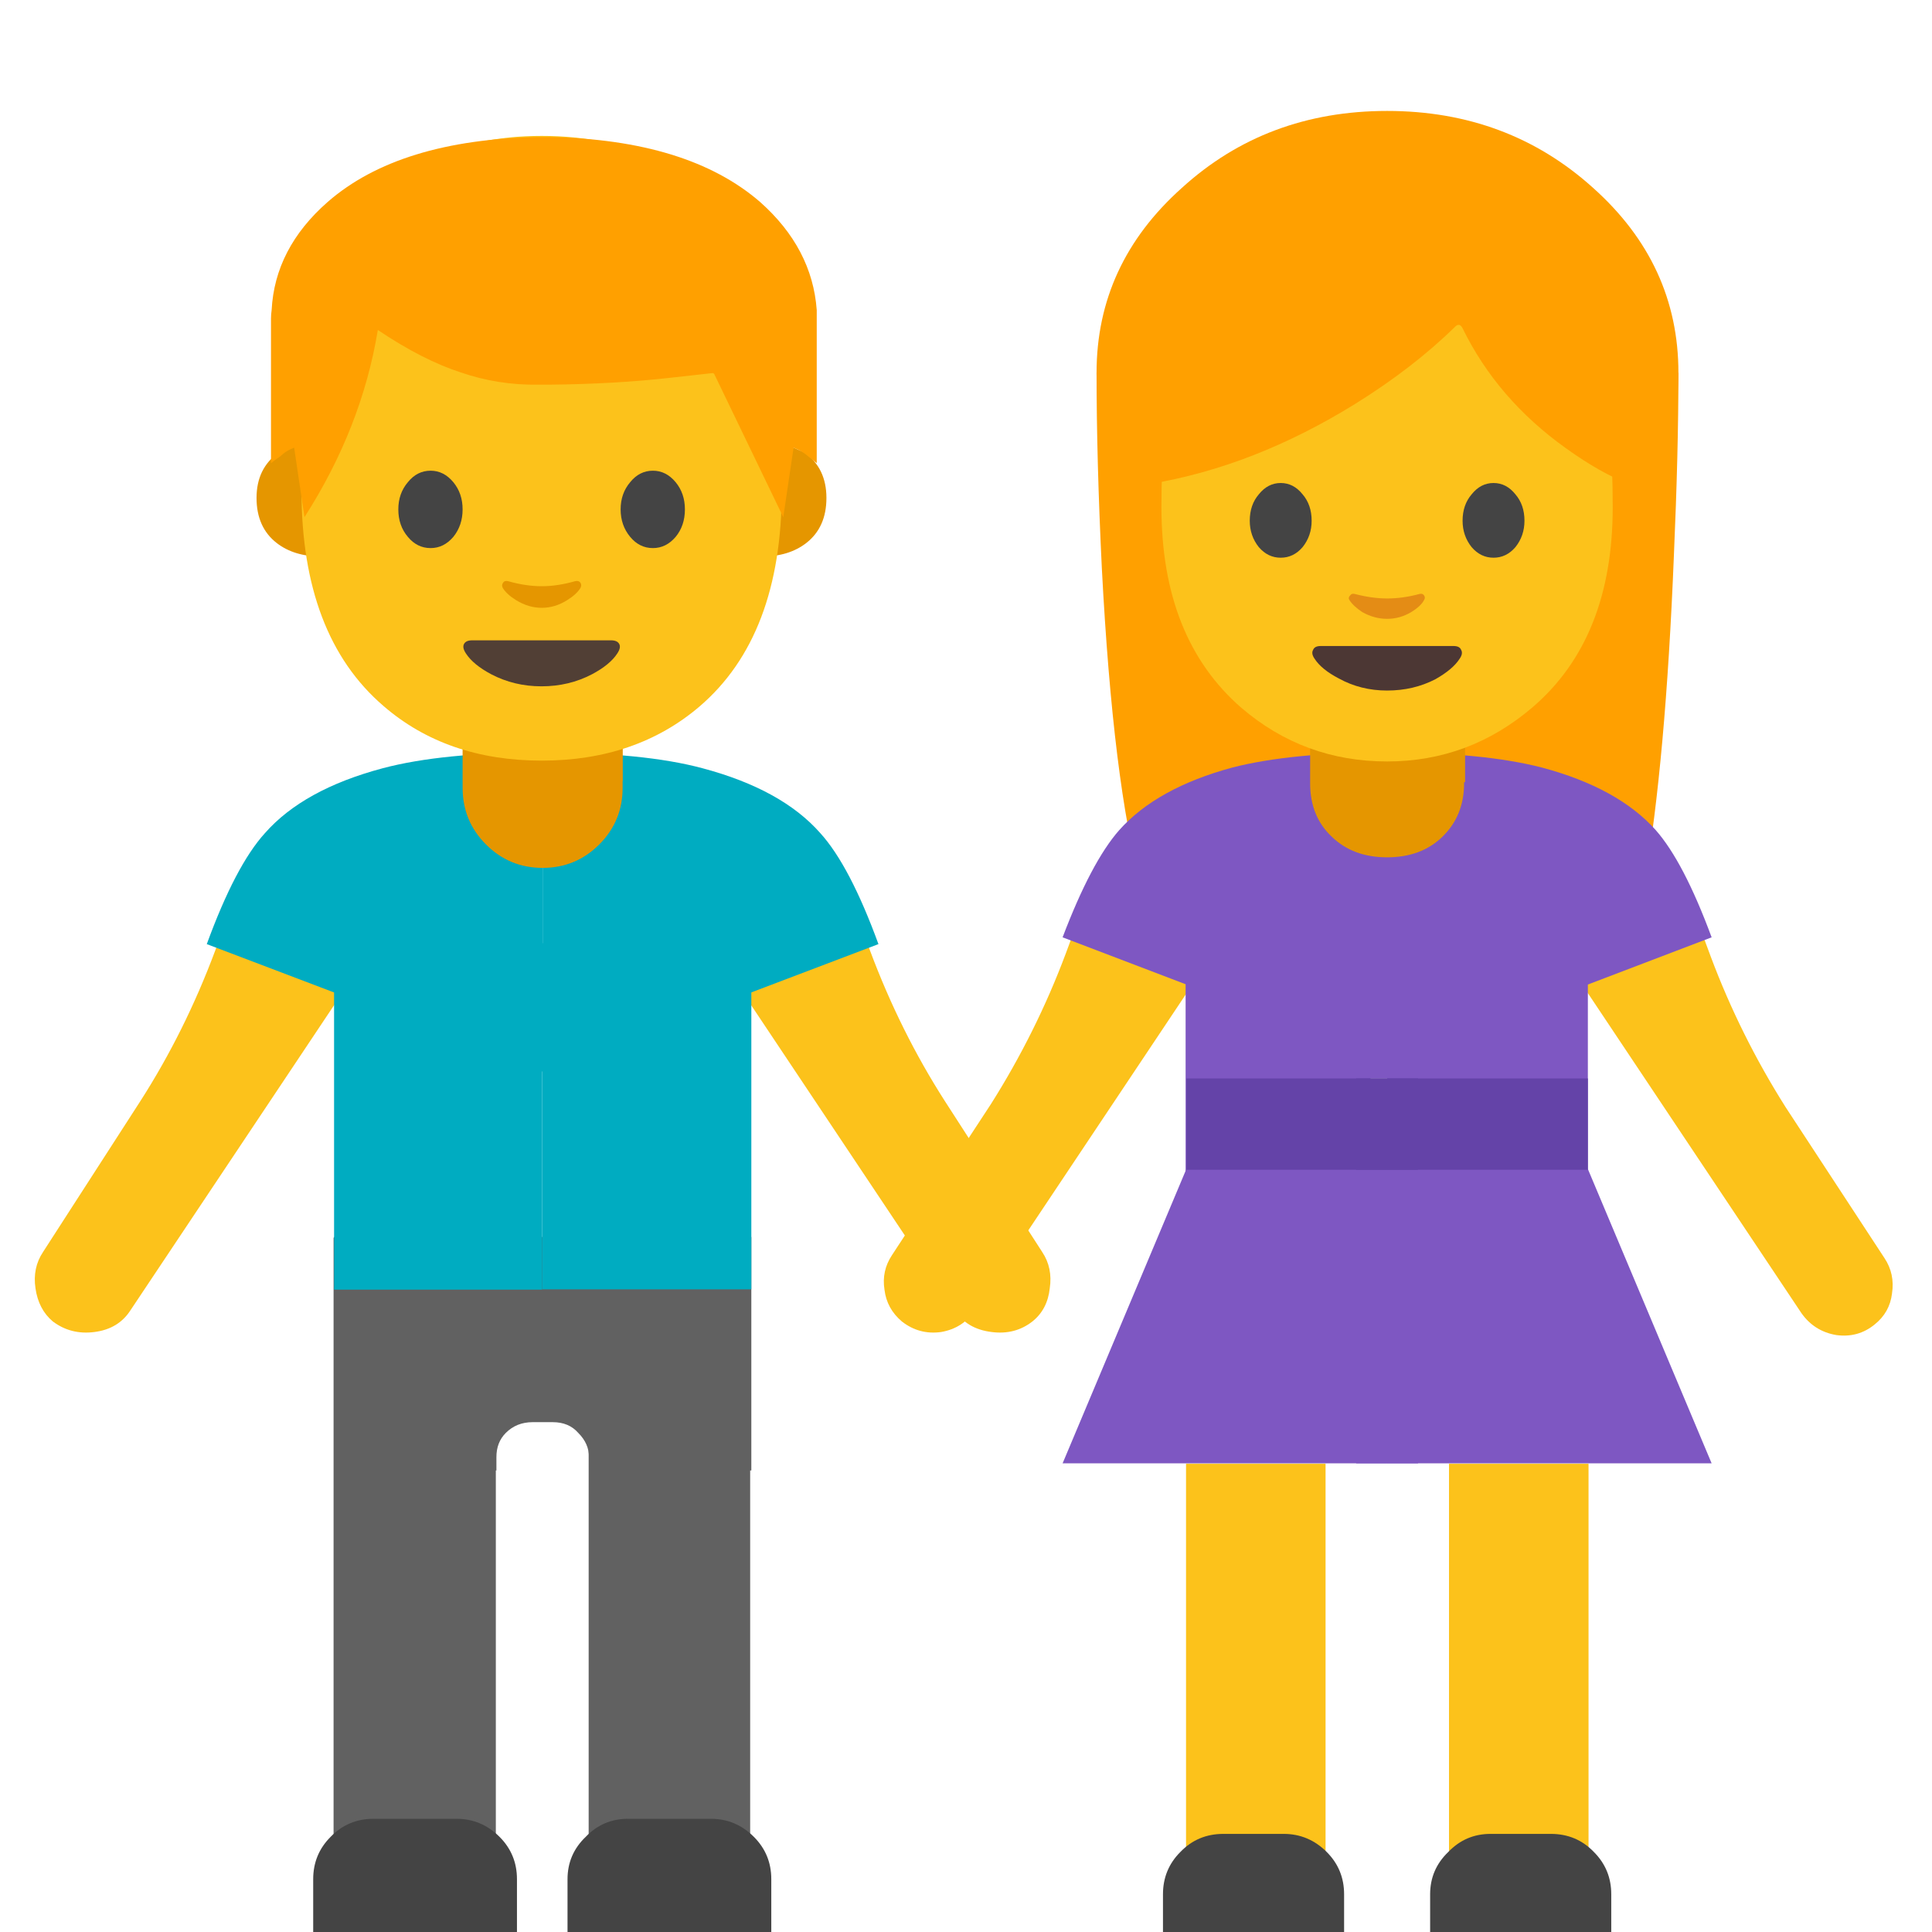
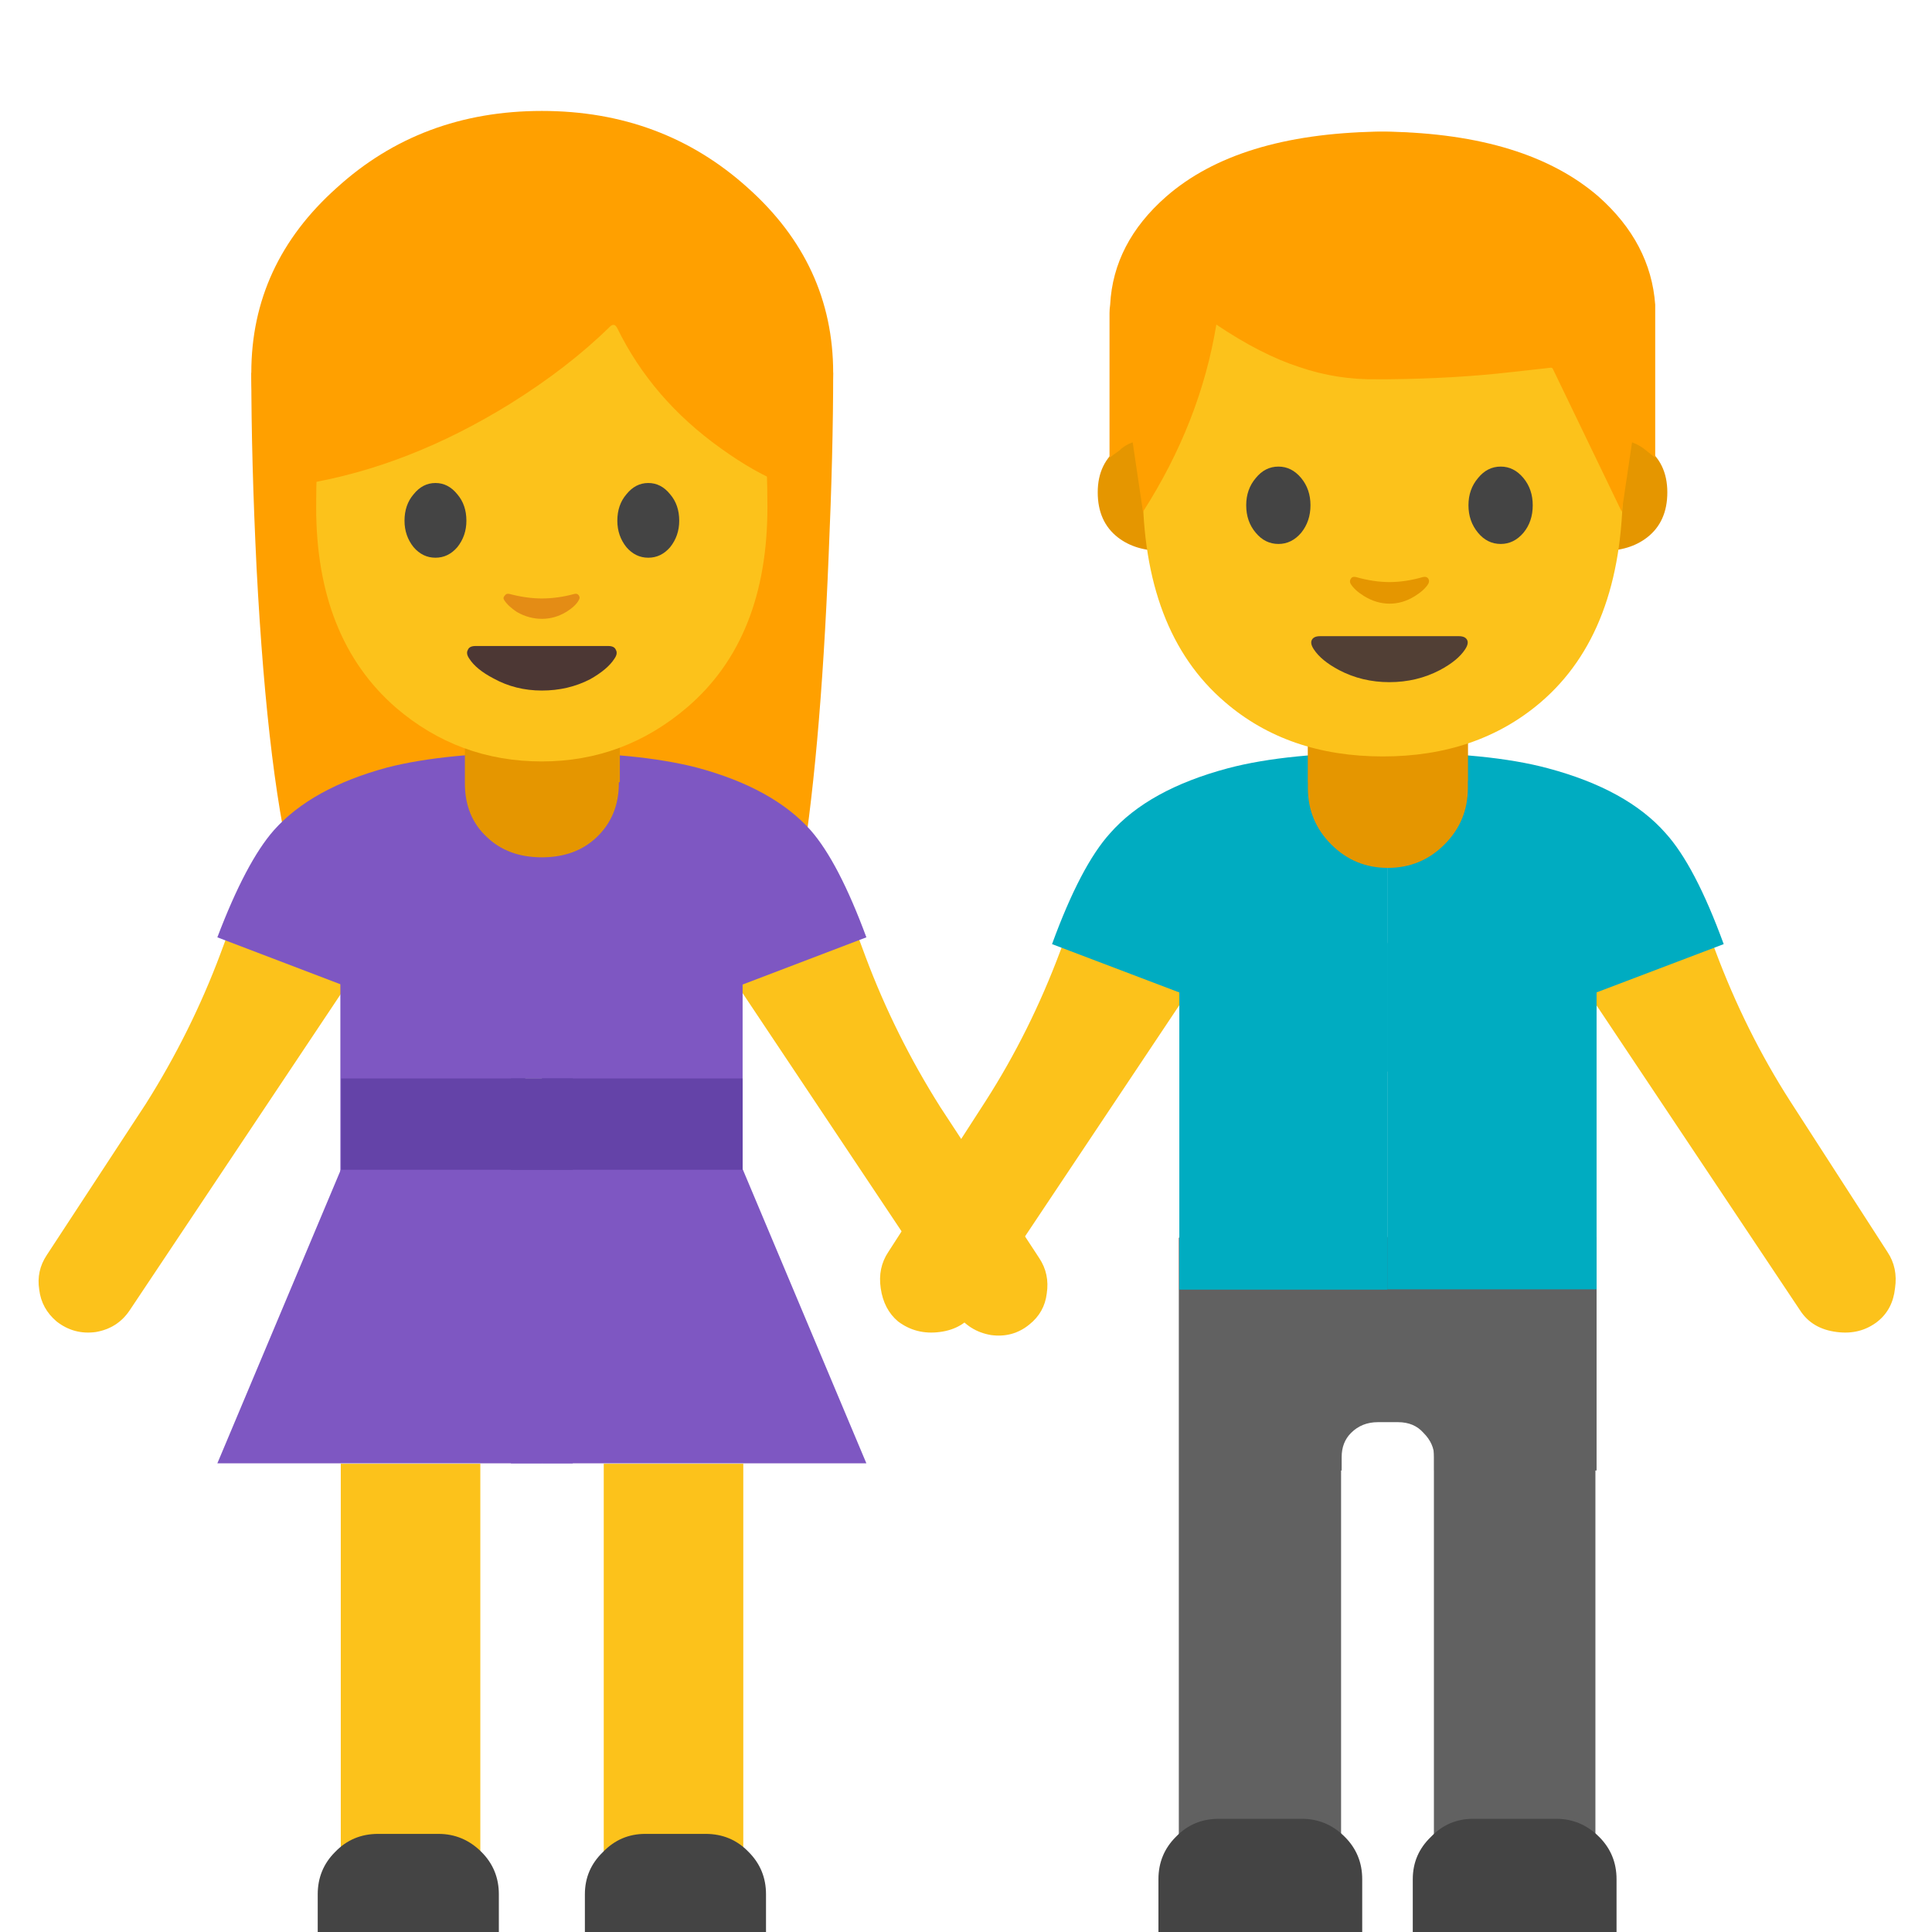
<svg xmlns="http://www.w3.org/2000/svg" xmlns:xlink="http://www.w3.org/1999/xlink" version="1.1" preserveAspectRatio="none" x="0px" y="0px" width="72px" height="72px" viewBox="0 0 72 72">
  <defs>
    <g id="Layer0_0_MEMBER_0_MEMBER_0_FILL">
      <path fill="#FFA000" stroke="none" d=" M 110.9 36.8 Q 111.2 29.95 111.2 24.7 L 72.65 24.7 Q 72.65 30.5 73 37.65 73.75 51.95 75.6 58.65 76.9 63.25 78.35 64.6 80.25 66.3 83.35 64 L 100.45 63.85 Q 103.6 66.25 106 64.5 108.2 62.9 108.95 58.5 110.35 50.45 110.9 36.8 Z" />
    </g>
    <g id="Layer0_0_MEMBER_1_MEMBER_0_FILL">
      <path fill="#FFA000" stroke="none" d=" M 91.9 42 Q 99.9 42 105.55 36.95 111.2 31.85 111.2 24.7 111.2 17.5 105.55 12.45 99.9 7.35 91.9 7.35 83.9 7.35 78.3 12.45 72.65 17.5 72.65 24.7 72.65 31.85 78.3 36.95 83.9 42 91.9 42 Z" />
    </g>
    <g id="Layer0_0_MEMBER_2_FILL">
      <path fill="#FCC21B" stroke="none" d=" M 112.7 61.65 L 103.3 59.3 103.6 63.4 119.35 87 Q 120.2 88.2 121.65 88.45 123.1 88.65 124.2 87.75 125.2 86.95 125.35 85.7 125.55 84.4 124.85 83.35 L 118.3 73.35 Q 115.3 68.6 113.35 63.4 L 112.7 61.65 Z" />
    </g>
    <g id="Layer0_0_MEMBER_3_FILL">
      <path fill="#FCC21B" stroke="none" d=" M 80.65 59.1 L 71.25 61.45 70.6 63.2 Q 68.65 68.4 65.65 73.15 L 59.1 83.15 Q 58.4 84.2 58.6 85.45 58.75 86.7 59.75 87.55 60.9 88.45 62.35 88.25 63.8 88 64.6 86.8 L 80.35 63.2 80.65 59.1 Z" />
    </g>
    <g id="Layer0_0_MEMBER_4_FILL">
      <path fill="#7E57C2" stroke="none" d=" M 91.9 70.3 L 91.9 49.85 Q 85.55 49.85 81.65 50.85 76.65 52.2 74.15 55 72.3 57.1 70.4 62.1 L 91.9 70.3 Z" />
    </g>
    <g id="Layer0_0_MEMBER_5_FILL">
      <path fill="#7E57C2" stroke="none" d=" M 88.65 55.7 L 88.65 71.45 93.95 71.45 93.95 55.7 88.65 55.7 Z" />
    </g>
    <g id="Layer0_0_MEMBER_6_FILL">
      <path fill="#7E57C2" stroke="none" d=" M 90.8 79.4 L 90.8 62 78.55 62 78.55 79.4 90.8 79.4 Z" />
    </g>
    <g id="Layer0_0_MEMBER_7_FILL">
      <path fill="#7E57C2" stroke="none" d=" M 91.9 96.95 L 91.9 77.45 78.6 77.45 70.4 96.95 91.9 96.95 Z" />
    </g>
    <g id="Layer0_0_MEMBER_8_MEMBER_0_FILL">
      <path fill="#FCC21B" stroke="none" d=" M 54 71.8 L 59.2 71.8 59.2 54.55 54 54.55 54 71.8 Z" />
    </g>
    <g id="Layer0_0_MEMBER_8_MEMBER_1_FILL">
      <path fill="#FCC21B" stroke="none" d=" M 49.4 71.8 L 49.4 54.55 44.2 54.55 44.2 71.8 49.4 71.8 Z" />
    </g>
    <g id="Layer0_0_MEMBER_9_FILL">
      <path fill="#444444" stroke="none" d=" M 78.2 122.7 Q 77.05 123.85 77.05 125.5 L 77.05 128 89.05 128 89.05 125.5 Q 89.05 123.85 87.9 122.7 86.7 121.5 85.05 121.5 L 81.05 121.5 Q 79.35 121.5 78.2 122.7 Z" />
    </g>
    <g id="Layer0_0_MEMBER_10_FILL">
      <path fill="#7E57C2" stroke="none" d=" M 91.9 49.85 L 91.9 70.3 113.4 62.1 Q 111.55 57.1 109.7 55 107.2 52.2 102.15 50.85 98.25 49.85 91.9 49.85 Z" />
    </g>
    <g id="Layer0_0_MEMBER_11_FILL">
      <path fill="#7E57C2" stroke="none" d=" M 105.2 79.4 L 105.2 62 91.9 62 91.9 79.4 105.2 79.4 Z" />
    </g>
    <g id="Layer0_0_MEMBER_12_FILL">
      <path fill="#7E57C2" stroke="none" d=" M 105.2 77.45 L 91.9 77.45 91.9 96.95 113.4 96.95 105.2 77.45 Z" />
    </g>
    <g id="Layer0_0_MEMBER_13_FILL">
      <path fill="#444444" stroke="none" d=" M 94.75 125.5 L 94.75 128 106.75 128 106.75 125.5 Q 106.75 123.85 105.6 122.7 104.45 121.5 102.75 121.5 L 98.75 121.5 Q 97.1 121.5 95.95 122.7 94.75 123.85 94.75 125.5 Z" />
    </g>
    <g id="Layer0_0_MEMBER_14_FILL">
      <path fill="#E59600" stroke="none" d=" M 97 46.75 L 86.8 46.75 86.8 51.9 Q 86.8 54.1 88.25 55.45 89.65 56.8 91.9 56.8 94.15 56.8 95.55 55.45 97 54.05 97 51.9 L 97 46.75 Z" />
    </g>
    <g id="Layer0_0_MEMBER_15_FILL">
      <path fill="#E59600" stroke="none" d=" M 54.55 29.15 L 54.6 29.15 54.6 26.3 Q 54.6 25.7 54.25 25.25 53.85 24.8 53.35 24.8 L 50.05 24.8 Q 49.55 24.8 49.15 25.3 48.85 25.75 48.85 26.35 L 48.85 29.2 49.6 29.4 Q 50.6 29.6 51.7 29.6 53.45 29.6 54.55 29.15 Z" />
    </g>
    <g id="Layer0_0_MEMBER_16_FILL">
      <path fill="#7E57C2" stroke="none" d=" M 89.85 76.45 L 89.85 96.95 93.95 96.95 93.95 76.45 89.85 76.45 Z" />
    </g>
    <g id="Layer0_0_MEMBER_17_MEMBER_0_FILL">
      <path fill="#6443A8" stroke="none" d=" M 91.9 77.5 L 91.9 71.45 78.6 71.45 78.6 77.5 91.9 77.5 Z" />
    </g>
    <g id="Layer0_0_MEMBER_17_MEMBER_1_FILL">
-       <path fill="#6443A8" stroke="none" d=" M 91.9 71.45 L 91.9 77.5 105.2 77.5 105.2 71.45 91.9 71.45 Z" />
+       <path fill="#6443A8" stroke="none" d=" M 105.2 77.5 L 105.2 71.45 91.9 71.45 91.9 77.5 105.2 77.5 Z" />
    </g>
    <g id="Layer0_0_MEMBER_17_MEMBER_2_FILL">
-       <path fill="#6443A8" stroke="none" d=" M 93.95 77.5 L 93.95 71.45 89.85 71.45 89.85 77.5 93.95 77.5 Z" />
+       <path fill="#6443A8" stroke="none" d=" M 89.85 71.45 L 89.85 77.5 93.95 77.5 93.95 71.45 89.85 71.45 Z" />
    </g>
    <g id="Layer0_0_MEMBER_18_MEMBER_0_FILL">
      <path fill="#FCC21B" stroke="none" d=" M 103.8 17.75 Q 100.25 11.55 91.9 11.55 83.55 11.55 80 17.75 76.95 23 76.95 33.6 76.95 42.3 82.25 46.9 86.4 50.45 91.9 50.45 97.35 50.45 101.55 46.85 106.85 42.3 106.85 33.6 106.85 23 103.8 17.75 Z" />
    </g>
    <g id="Layer0_0_MEMBER_19_MEMBER_0_FILL">
      <path fill="#FFA000" stroke="none" d=" M 96.4 21.65 Q 96.7 21.35 96.9 21.75 99.2 26.45 103.75 29.7 106.05 31.35 107.9 32.05 L 107.9 17.85 Q 106.75 15.5 104.2 13.15 99.05 8.4 92.05 8.4 85.1 8.4 79.95 13 78.35 14.45 77.15 16.15 L 76.25 17.6 76.25 32.05 Q 83.1 30.9 89.8 26.75 93.65 24.35 96.4 21.65 Z" />
    </g>
    <g id="Layer0_0_MEMBER_20_FILL">
      <path fill="#444444" stroke="none" d=" M 86.9 34.5 Q 86.9 33.45 86.3 32.75 85.7 32 84.85 32 84 32 83.4 32.75 82.8 33.45 82.8 34.5 82.8 35.5 83.4 36.25 84 36.95 84.85 36.95 85.7 36.95 86.3 36.25 86.9 35.5 86.9 34.5 Z" />
    </g>
    <g id="Layer0_0_MEMBER_21_FILL">
      <path fill="#444444" stroke="none" d=" M 97.5 32.75 Q 96.9 33.45 96.9 34.5 96.9 35.5 97.5 36.25 98.1 36.95 98.95 36.95 99.8 36.95 100.4 36.25 101 35.5 101 34.5 101 33.45 100.4 32.75 99.8 32 98.95 32 98.1 32 97.5 32.75 Z" />
    </g>
    <g id="Layer0_0_MEMBER_22_FILL">
      <path fill="#4C3734" stroke="none" d=" M 87.1 43.65 Q 87.55 44.35 88.7 44.95 90.15 45.75 91.9 45.75 93.65 45.75 95.1 45 96.25 44.35 96.7 43.65 96.95 43.3 96.8 43.05 96.7 42.8 96.3 42.8 L 87.5 42.8 Q 87.1 42.8 87 43.05 86.85 43.3 87.1 43.65 Z" />
    </g>
    <g id="Layer0_0_MEMBER_23_FILL">
      <path fill="#E48C15" stroke="none" d=" M 89.4 39.75 Q 89.65 40.15 90.25 40.55 91.05 41 91.9 41 92.75 41 93.5 40.55 94.15 40.15 94.35 39.75 94.45 39.6 94.35 39.45 94.25 39.3 94.05 39.35 92.95 39.65 91.9 39.65 90.9 39.65 89.75 39.35 89.55 39.3 89.45 39.45 89.3 39.6 89.4 39.75 Z" />
    </g>
    <g id="Layer0_1_MEMBER_0_MEMBER_0_FILL">
      <path fill="#FCC21B" stroke="none" d=" M 24.4 63.2 L 24.7 59.1 14.9 61.25 14.25 63 Q 12.25 68.35 9.3 72.95 L 2.85 82.95 Q 2.15 84 2.35 85.35 2.55 86.75 3.5 87.55 4.7 88.45 6.25 88.25 7.85 88.05 8.65 86.8 L 24.4 63.2 Z" />
    </g>
    <g id="Layer0_1_MEMBER_0_MEMBER_1_FILL">
      <path fill="#00ACC1" stroke="none" d=" M 35.95 71 L 35.95 49.85 Q 29.3 49.85 25.35 50.9 20.1 52.3 17.55 55.2 15.6 57.35 13.7 62.55 L 35.95 71 Z" />
    </g>
    <g id="Layer0_1_MEMBER_1_MEMBER_0_FILL">
      <path fill="#FCC21B" stroke="none" d=" M 57 61.25 L 47.2 59.1 47.5 63.2 63.25 86.8 Q 64.05 88.05 65.7 88.25 67.25 88.45 68.4 87.55 69.4 86.75 69.55 85.35 69.75 84 69.05 82.95 L 62.6 72.95 Q 59.65 68.35 57.65 63 L 57 61.25 Z" />
    </g>
    <g id="Layer0_1_MEMBER_1_MEMBER_1_FILL">
      <path fill="#00ACC1" stroke="none" d=" M 35.95 49.85 L 35.95 71 58.2 62.55 Q 56.3 57.35 54.35 55.2 51.8 52.3 46.55 50.9 42.65 49.85 35.95 49.85 Z" />
    </g>
    <g id="Layer0_1_MEMBER_2_FILL">
      <path fill="#616161" stroke="none" d=" M 32.85 81.95 L 22.1 81.95 22.1 127.65 32.85 127.65 32.85 81.95 Z" />
    </g>
    <g id="Layer0_1_MEMBER_3_FILL">
      <path fill="#444444" stroke="none" d=" M 34.25 128 L 34.25 124.5 Q 34.25 122.85 33.1 121.7 31.9 120.5 30.25 120.5 L 24.75 120.5 Q 23.05 120.5 21.9 121.7 20.75 122.85 20.75 124.5 L 20.75 128 34.25 128 Z" />
    </g>
    <g id="Layer0_1_MEMBER_4_FILL">
      <path fill="#616161" stroke="none" d=" M 49.7 81.9 L 39 81.9 39 127.65 49.7 127.65 49.7 81.9 Z" />
    </g>
    <g id="Layer0_1_MEMBER_5_FILL">
      <path fill="#444444" stroke="none" d=" M 47.1 120.5 L 41.6 120.5 Q 39.95 120.5 38.8 121.7 37.6 122.85 37.6 124.5 L 37.6 128 51.1 128 51.1 124.5 Q 51.1 122.85 49.95 121.7 48.75 120.5 47.1 120.5 Z" />
    </g>
    <g id="Layer0_1_MEMBER_6_FILL">
      <path fill="#E59600" stroke="none" d=" M 35.95 57.5 Q 38.15 57.5 39.7 55.95 41.25 54.4 41.25 52.2 L 41.25 47.7 30.65 47.7 30.65 52.2 Q 30.65 54.4 32.2 55.95 33.75 57.5 35.95 57.5 Z" />
    </g>
    <g id="Layer0_1_MEMBER_7_FILL">
      <path fill="#E59600" stroke="none" d=" M 18.05 29.4 Q 19.05 29.6 20.2 29.6 22.1 29.6 23.2 29.1 L 23.2 26.2 Q 23.2 25.6 22.85 25.15 22.45 24.65 21.9 24.65 L 18.55 24.65 Q 18 24.65 17.6 25.15 17.25 25.65 17.25 26.25 L 17.25 29.15 18.05 29.4 Z" />
    </g>
    <g id="Layer0_1_MEMBER_8_FILL">
      <path fill="#616161" stroke="none" d=" M 28 46.1 L 12.45 46.1 12.45 54.8 18.5 54.8 18.5 54.3 Q 18.5 53.75 18.85 53.4 19.25 53 19.85 53 L 20.6 53 Q 21.2 53 21.55 53.4 21.95 53.8 21.95 54.3 L 21.95 54.8 28 54.8 28 46.1 Z" />
    </g>
    <g id="Layer0_1_MEMBER_9_FILL">
      <path fill="#00ACC1" stroke="none" d=" M 28 48.05 L 28 35.15 20.2 35.15 20.2 48.05 28 48.05 Z" />
    </g>
    <g id="Layer0_1_MEMBER_10_FILL">
      <path fill="#00ACC1" stroke="none" d=" M 12.45 35.1 L 12.45 46.05 20.2 46.05 20.2 35.1 12.45 35.1 Z" />
    </g>
    <g id="Layer0_1_MEMBER_11_MEMBER_0_MEMBER_0_FILL">
      <path fill="#E59600" stroke="none" d=" M 106.9 66.05 L 103.3 66.05 103.3 86.35 Q 108.05 86.35 111.15 83.95 114.75 81.15 114.75 75.9 114.75 70.6 110.85 67.8 L 106.9 66.05 Z" />
    </g>
    <g id="Layer0_1_MEMBER_11_MEMBER_0_MEMBER_1_FILL">
      <path fill="#E59600" stroke="none" d=" M 24.7 66.05 L 21.05 66.05 17.15 67.8 Q 13.2 70.6 13.2 75.9 13.2 81.15 16.8 83.95 19.9 86.35 24.7 86.35 L 24.7 66.05 Z" />
    </g>
    <g id="Layer0_1_MEMBER_11_MEMBER_1_FILL">
      <path fill="#FCC21B" stroke="none" d=" M 106.75 73.8 Q 106.75 43.35 98.1 28.35 87.85 10.6 64 10.6 40.1 10.6 29.85 28.35 21.2 43.35 21.2 73.8 21.2 99.7 35.8 112.25 47.05 122 64 122 80.8 122 92.1 112.35 106.75 99.8 106.75 73.8 Z" />
    </g>
    <g id="Layer0_1_MEMBER_11_MEMBER_2_FILL">
      <path fill="#444444" stroke="none" d=" M 40.15 72.35 Q 38.45 74.35 38.45 77.2 38.45 80.1 40.15 82.1 41.8 84.1 44.2 84.1 46.55 84.1 48.25 82.1 49.9 80.05 49.9 77.2 49.9 74.35 48.25 72.35 46.55 70.3 44.2 70.3 41.8 70.3 40.15 72.35 Z" />
    </g>
    <g id="Layer0_1_MEMBER_11_MEMBER_3_FILL">
      <path fill="#444444" stroke="none" d=" M 87.85 72.35 Q 86.15 70.3 83.8 70.3 81.4 70.3 79.75 72.35 78.05 74.35 78.05 77.2 78.05 80.05 79.75 82.1 81.4 84.1 83.8 84.1 86.15 84.1 87.85 82.1 89.5 80.1 89.5 77.2 89.5 74.35 87.85 72.35 Z" />
    </g>
    <g id="Layer0_1_MEMBER_11_MEMBER_4_FILL">
      <path fill="#513F35" stroke="none" d=" M 63.95 108.75 Q 68.85 108.75 72.95 106.6 76.15 104.9 77.45 102.9 78.15 101.85 77.8 101.2 77.45 100.55 76.35 100.55 L 51.6 100.55 Q 50.5 100.55 50.15 101.2 49.8 101.85 50.5 102.9 51.8 104.9 55 106.6 59.1 108.75 63.95 108.75 Z" />
    </g>
    <g id="Layer0_1_MEMBER_11_MEMBER_5_FILL">
      <path fill="#E59600" stroke="none" d=" M 58 90 Q 57.35 89.85 57.1 90.3 56.8 90.7 57.05 91.2 57.75 92.35 59.45 93.4 61.65 94.75 64 94.75 66.35 94.75 68.5 93.4 70.2 92.35 70.9 91.2 71.15 90.7 70.9 90.3 70.6 89.85 69.95 90 66.8 90.9 64 90.9 61.15 90.9 58 90 Z" />
    </g>
    <g id="Layer0_1_MEMBER_11_MEMBER_6_FILL">
      <path fill="#FFA000" stroke="none" d=" M 57.2 19.2 Q 56.85 14.4 52.8 10.8 47.2 5.95 36.4 5.75 L 35.6 5.75 Q 24.75 5.95 19.2 10.8 15.1 14.4 14.85 19.2 14.8 19.55 14.8 19.85 L 14.8 31.1 Q 15.05 30.9 15.55 30.55 15.85 30.25 16.25 30.05 L 16.6 29.9 17.4 35.3 Q 21.85 28.35 23.1 20.75 26.6 23.1 29.55 24.05 32.45 25.05 35.6 25 L 36.4 25 Q 41.6 24.95 45.95 24.45 L 49.1 24.1 Q 49.2 24.1 49.25 24.2 L 54.6 35.3 55.4 29.9 55.75 30.05 Q 56.15 30.25 56.45 30.5 56.95 30.9 57.2 31.1 L 57.2 19.85 Q 57.2 19.55 57.2 19.2 Z" />
    </g>
  </defs>
  <g id="Layer_1">
-     <g transform="matrix( 0.5625, 0, 0, 0.5625, 0,0) ">
+     <g transform="matrix( 0.5625, 0, 0, 0.5625, -31.5,0) ">
      <use xlink:href="#Layer0_0_MEMBER_0_MEMBER_0_FILL" />
    </g>
-     <g transform="matrix( 0.5625, 0, 0, 0.5625, 0,0) ">
+     <g transform="matrix( 0.5625, 0, 0, 0.5625, -31.5,0) ">
      <use xlink:href="#Layer0_0_MEMBER_1_MEMBER_0_FILL" />
    </g>
-     <g transform="matrix( 0.5625, 0, 0, 0.5625, 0,0) ">
+     <g transform="matrix( 0.5625, 0, 0, 0.5625, -31.5,0) ">
      <use xlink:href="#Layer0_0_MEMBER_2_FILL" />
    </g>
-     <g transform="matrix( 0.5625, 0, 0, 0.5625, 0,0) ">
+     <g transform="matrix( 0.5625, 0, 0, 0.5625, -31.5,0) ">
      <use xlink:href="#Layer0_0_MEMBER_3_FILL" />
    </g>
-     <g transform="matrix( 0.5625, 0, 0, 0.5625, 0,0) ">
+     <g transform="matrix( 0.5625, 0, 0, 0.5625, -31.5,0) ">
      <use xlink:href="#Layer0_0_MEMBER_4_FILL" />
    </g>
-     <g transform="matrix( 0.5625, 0, 0, 0.5625, 0,0) ">
+     <g transform="matrix( 0.5625, 0, 0, 0.5625, -31.5,0) ">
      <use xlink:href="#Layer0_0_MEMBER_5_FILL" />
    </g>
-     <g transform="matrix( 0.5625, 0, 0, 0.5625, 0,0) ">
+     <g transform="matrix( 0.5625, 0, 0, 0.5625, -31.5,0) ">
      <use xlink:href="#Layer0_0_MEMBER_6_FILL" />
    </g>
-     <g transform="matrix( 0.5625, 0, 0, 0.5625, 0,0) ">
+     <g transform="matrix( 0.5625, 0, 0, 0.5625, -31.5,0) ">
      <use xlink:href="#Layer0_0_MEMBER_7_FILL" />
    </g>
-     <g transform="matrix( 1, 0, 0, 1, 0,0) ">
+     <g transform="matrix( 1, 0, 0, 1, -31.5,0) ">
      <use xlink:href="#Layer0_0_MEMBER_8_MEMBER_0_FILL" />
    </g>
-     <g transform="matrix( 1, 0, 0, 1, 0,0) ">
+     <g transform="matrix( 1, 0, 0, 1, -31.5,0) ">
      <use xlink:href="#Layer0_0_MEMBER_8_MEMBER_1_FILL" />
    </g>
-     <g transform="matrix( 0.5625, 0, 0, 0.5625, 0,0) ">
+     <g transform="matrix( 0.5625, 0, 0, 0.5625, -31.5,0) ">
      <use xlink:href="#Layer0_0_MEMBER_9_FILL" />
    </g>
-     <g transform="matrix( 0.5625, 0, 0, 0.5625, 0,0) ">
+     <g transform="matrix( 0.5625, 0, 0, 0.5625, -31.5,0) ">
      <use xlink:href="#Layer0_0_MEMBER_10_FILL" />
    </g>
-     <g transform="matrix( 0.5625, 0, 0, 0.5625, 0,0) ">
+     <g transform="matrix( 0.5625, 0, 0, 0.5625, -31.5,0) ">
      <use xlink:href="#Layer0_0_MEMBER_11_FILL" />
    </g>
-     <g transform="matrix( 0.5625, 0, 0, 0.5625, 0,0) ">
+     <g transform="matrix( 0.5625, 0, 0, 0.5625, -31.5,0) ">
      <use xlink:href="#Layer0_0_MEMBER_12_FILL" />
    </g>
-     <g transform="matrix( 0.5625, 0, 0, 0.5625, 0,0) ">
+     <g transform="matrix( 0.5625, 0, 0, 0.5625, -31.5,0) ">
      <use xlink:href="#Layer0_0_MEMBER_13_FILL" />
    </g>
-     <g transform="matrix( 0.5625, 0, 0, 0.5625, 0,0) ">
+     <g transform="matrix( 0.5625, 0, 0, 0.5625, -31.5,0) ">
      <use xlink:href="#Layer0_0_MEMBER_14_FILL" />
    </g>
-     <g transform="matrix( 1, 0, 0, 1, 0,0) ">
+     <g transform="matrix( 1, 0, 0, 1, -31.5,0) ">
      <use xlink:href="#Layer0_0_MEMBER_15_FILL" />
    </g>
-     <g transform="matrix( 0.5625, 0, 0, 0.5625, 0,0) ">
+     <g transform="matrix( 0.5625, 0, 0, 0.5625, -31.5,0) ">
      <use xlink:href="#Layer0_0_MEMBER_16_FILL" />
    </g>
-     <g transform="matrix( 0.5625, 0, 0, 0.5625, 0,0) ">
+     <g transform="matrix( 0.5625, 0, 0, 0.5625, -31.5,0) ">
      <use xlink:href="#Layer0_0_MEMBER_17_MEMBER_0_FILL" />
    </g>
-     <g transform="matrix( 0.5625, 0, 0, 0.5625, 0,0) ">
+     <g transform="matrix( 0.5625, 0, 0, 0.5625, -31.5,0) ">
      <use xlink:href="#Layer0_0_MEMBER_17_MEMBER_1_FILL" />
    </g>
-     <g transform="matrix( 0.5625, 0, 0, 0.5625, 0,0) ">
+     <g transform="matrix( 0.5625, 0, 0, 0.5625, -31.5,0) ">
      <use xlink:href="#Layer0_0_MEMBER_17_MEMBER_2_FILL" />
    </g>
-     <g transform="matrix( 0.5624847, 0, 0, 0.5624847, 0,0) ">
+     <g transform="matrix( 0.5624695, 0, 0, 0.5624695, -31.5,0) ">
      <use xlink:href="#Layer0_0_MEMBER_18_MEMBER_0_FILL" />
    </g>
-     <g transform="matrix( 0.5625, 0, 0, 0.5625, 0,0) ">
+     <g transform="matrix( 0.5625, 0, 0, 0.5625, -31.5,0) ">
      <use xlink:href="#Layer0_0_MEMBER_19_MEMBER_0_FILL" />
    </g>
-     <g transform="matrix( 0.5625, 0, 0, 0.5625, 0,0) ">
+     <g transform="matrix( 0.5625, 0, 0, 0.5625, -31.5,0) ">
      <use xlink:href="#Layer0_0_MEMBER_20_FILL" />
    </g>
-     <g transform="matrix( 0.5625, 0, 0, 0.5625, 0,0) ">
+     <g transform="matrix( 0.5625, 0, 0, 0.5625, -31.5,0) ">
      <use xlink:href="#Layer0_0_MEMBER_21_FILL" />
    </g>
-     <g transform="matrix( 0.5625, 0, 0, 0.5625, 0,0) ">
+     <g transform="matrix( 0.5625, 0, 0, 0.5625, -31.5,0) ">
      <use xlink:href="#Layer0_0_MEMBER_22_FILL" />
    </g>
-     <g transform="matrix( 0.5625, 0, 0, 0.5625, 0,0) ">
+     <g transform="matrix( 0.5625, 0, 0, 0.5625, -31.5,0) ">
      <use xlink:href="#Layer0_0_MEMBER_23_FILL" />
    </g>
-     <g transform="matrix( 0.5625, 0, 0, 0.5625, 0,0) ">
+     <g transform="matrix( 0.5625, 0, 0, 0.5625, 31.5,0) ">
      <use xlink:href="#Layer0_1_MEMBER_0_MEMBER_0_FILL" />
    </g>
-     <g transform="matrix( 0.5625, 0, 0, 0.5625, 0,0) ">
+     <g transform="matrix( 0.5625, 0, 0, 0.5625, 31.5,0) ">
      <use xlink:href="#Layer0_1_MEMBER_0_MEMBER_1_FILL" />
    </g>
-     <g transform="matrix( 0.5625, 0, 0, 0.5625, 0,0) ">
+     <g transform="matrix( 0.5625, 0, 0, 0.5625, 31.5,0) ">
      <use xlink:href="#Layer0_1_MEMBER_1_MEMBER_0_FILL" />
    </g>
-     <g transform="matrix( 0.5625, 0, 0, 0.5625, 0,0) ">
+     <g transform="matrix( 0.5625, 0, 0, 0.5625, 31.5,0) ">
      <use xlink:href="#Layer0_1_MEMBER_1_MEMBER_1_FILL" />
    </g>
-     <g transform="matrix( 0.5625, 0, 0, 0.563446, 0,-0.05) ">
+     <g transform="matrix( 0.5625, 0, 0, 0.563446, 31.5,-0.05) ">
      <use xlink:href="#Layer0_1_MEMBER_2_FILL" />
    </g>
-     <g transform="matrix( 0.5625, 0, 0, 0.5625, 0,0) ">
+     <g transform="matrix( 0.5625, 0, 0, 0.5625, 31.5,0) ">
      <use xlink:href="#Layer0_1_MEMBER_3_FILL" />
    </g>
-     <g transform="matrix( 0.5625, 0, 0, 0.5625, 0,0.05) ">
+     <g transform="matrix( 0.5625, 0, 0, 0.5625, 31.5,0.05) ">
      <use xlink:href="#Layer0_1_MEMBER_4_FILL" />
    </g>
-     <g transform="matrix( 0.5625, 0, 0, 0.5625, 0,0) ">
+     <g transform="matrix( 0.5625, 0, 0, 0.5625, 31.5,0) ">
      <use xlink:href="#Layer0_1_MEMBER_5_FILL" />
    </g>
-     <g transform="matrix( 0.5625, 0, 0, 0.5625, 0,0) ">
+     <g transform="matrix( 0.5625, 0, 0, 0.5625, 31.5,0) ">
      <use xlink:href="#Layer0_1_MEMBER_6_FILL" />
    </g>
-     <g transform="matrix( 1, 0, 0, 1, 0,0) ">
+     <g transform="matrix( 1, 0, 0, 1, 31.5,0) ">
      <use xlink:href="#Layer0_1_MEMBER_7_FILL" />
    </g>
-     <g transform="matrix( 1, 0, 0, 1, 0,0) ">
+     <g transform="matrix( 1, 0, 0, 1, 31.5,0) ">
      <use xlink:href="#Layer0_1_MEMBER_8_FILL" />
    </g>
-     <g transform="matrix( 1, 0, 0, 1, 0,0) ">
+     <g transform="matrix( 1, 0, 0, 1, 31.5,0) ">
      <use xlink:href="#Layer0_1_MEMBER_9_FILL" />
    </g>
-     <g transform="matrix( 1, 0, 0, 1.182648, 0,-6.4) ">
+     <g transform="matrix( 1, 0, 0, 1.182648, 31.5,-6.4) ">
      <use xlink:href="#Layer0_1_MEMBER_10_FILL" />
    </g>
-     <g transform="matrix( 0.209137, 0, 0, 0.2089081, 6.8,2.7) ">
+     <g transform="matrix( 0.2090302, 0, 0, 0.2088013, 38.15,2.5) ">
      <use xlink:href="#Layer0_1_MEMBER_11_MEMBER_0_MEMBER_0_FILL" />
    </g>
-     <g transform="matrix( 0.209137, 0, 0, 0.2089081, 6.8,2.7) ">
+     <g transform="matrix( 0.2090302, 0, 0, 0.2088013, 38.15,2.5) ">
      <use xlink:href="#Layer0_1_MEMBER_11_MEMBER_0_MEMBER_1_FILL" />
    </g>
-     <g transform="matrix( 0.2092133, 0, 0, 0.2089844, 6.8,2.85) ">
+     <g transform="matrix( 0.2091675, 0, 0, 0.2089386, 38.15,2.7) ">
      <use xlink:href="#Layer0_1_MEMBER_11_MEMBER_1_FILL" />
    </g>
-     <g transform="matrix( 0.2092133, 0, 0, 0.2089844, 6.8,2.85) ">
+     <g transform="matrix( 0.2091675, 0, 0, 0.2089386, 38.4,2.7) ">
      <use xlink:href="#Layer0_1_MEMBER_11_MEMBER_2_FILL" />
    </g>
-     <g transform="matrix( 0.2092133, 0, 0, 0.2089844, 6.8,2.85) ">
+     <g transform="matrix( 0.2091675, 0, 0, 0.2089386, 38.4,2.7) ">
      <use xlink:href="#Layer0_1_MEMBER_11_MEMBER_3_FILL" />
    </g>
-     <g transform="matrix( 0.2092133, 0, 0, 0.2089844, 6.8,2.85) ">
+     <g transform="matrix( 0.2091675, 0, 0, 0.2089386, 38.4,2.7) ">
      <use xlink:href="#Layer0_1_MEMBER_11_MEMBER_4_FILL" />
    </g>
-     <g transform="matrix( 0.2092133, 0, 0, 0.2089844, 6.8,2.85) ">
+     <g transform="matrix( 0.2091675, 0, 0, 0.2089386, 38.4,2.7) ">
      <use xlink:href="#Layer0_1_MEMBER_11_MEMBER_5_FILL" />
    </g>
-     <g transform="matrix( 0.4796753, 0, 0, 0.4794159, 3,2.35) ">
+     <g transform="matrix( 0.4796295, 0, 0, 0.4793701, 34.25,2.15) ">
      <use xlink:href="#Layer0_1_MEMBER_11_MEMBER_6_FILL" />
    </g>
  </g>
</svg>
